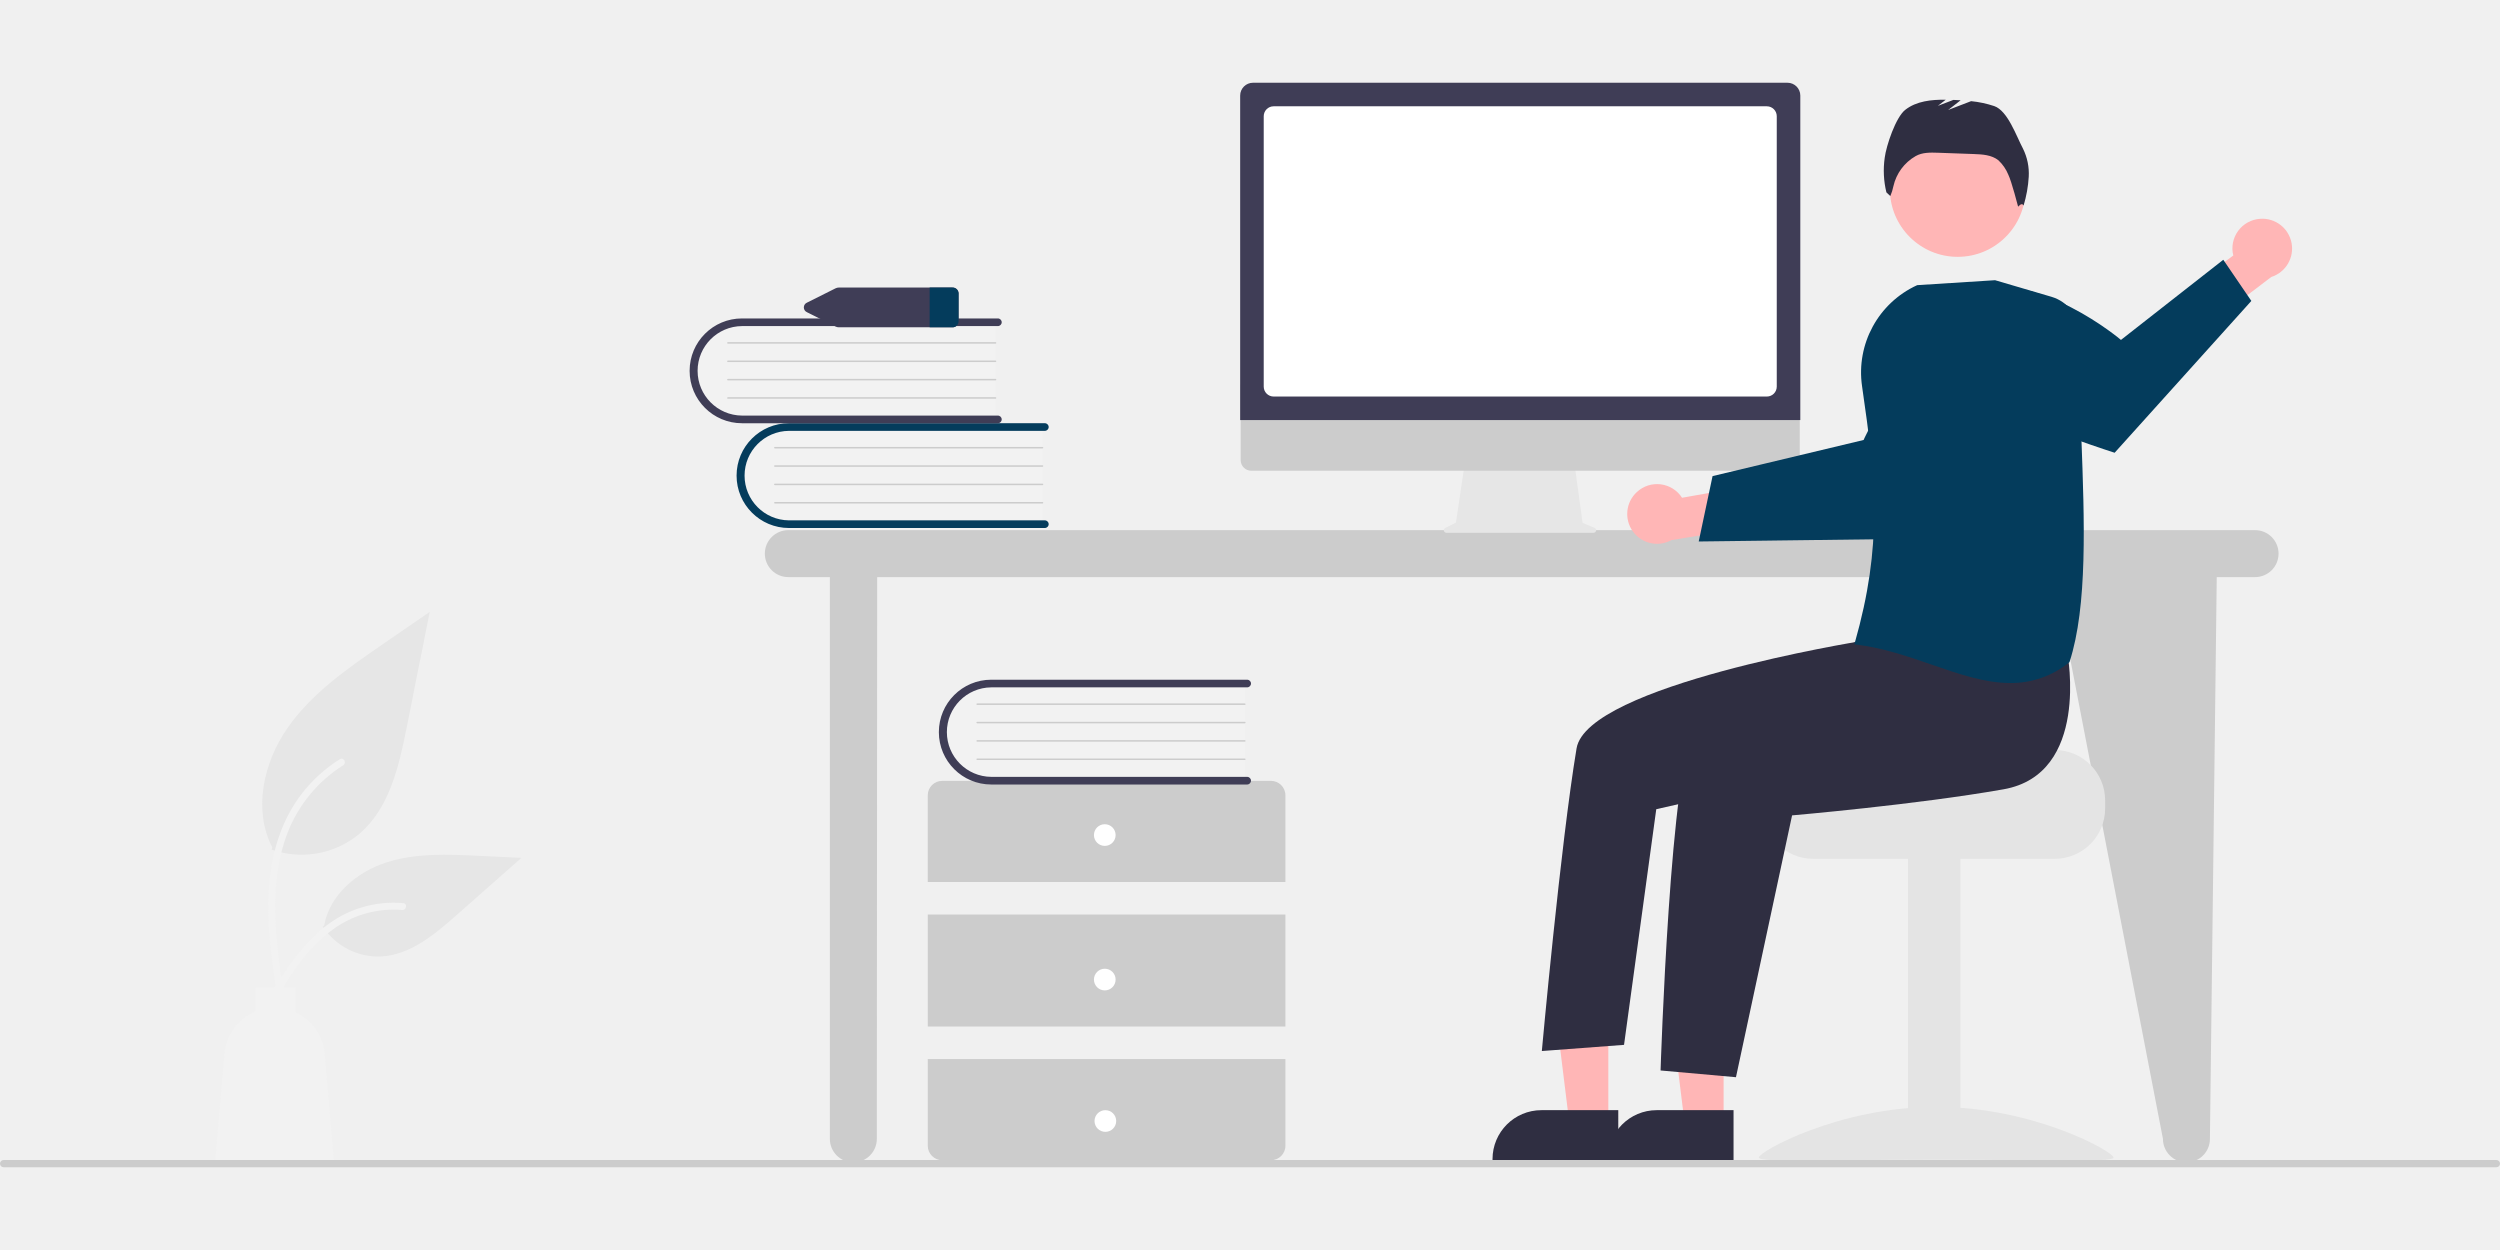
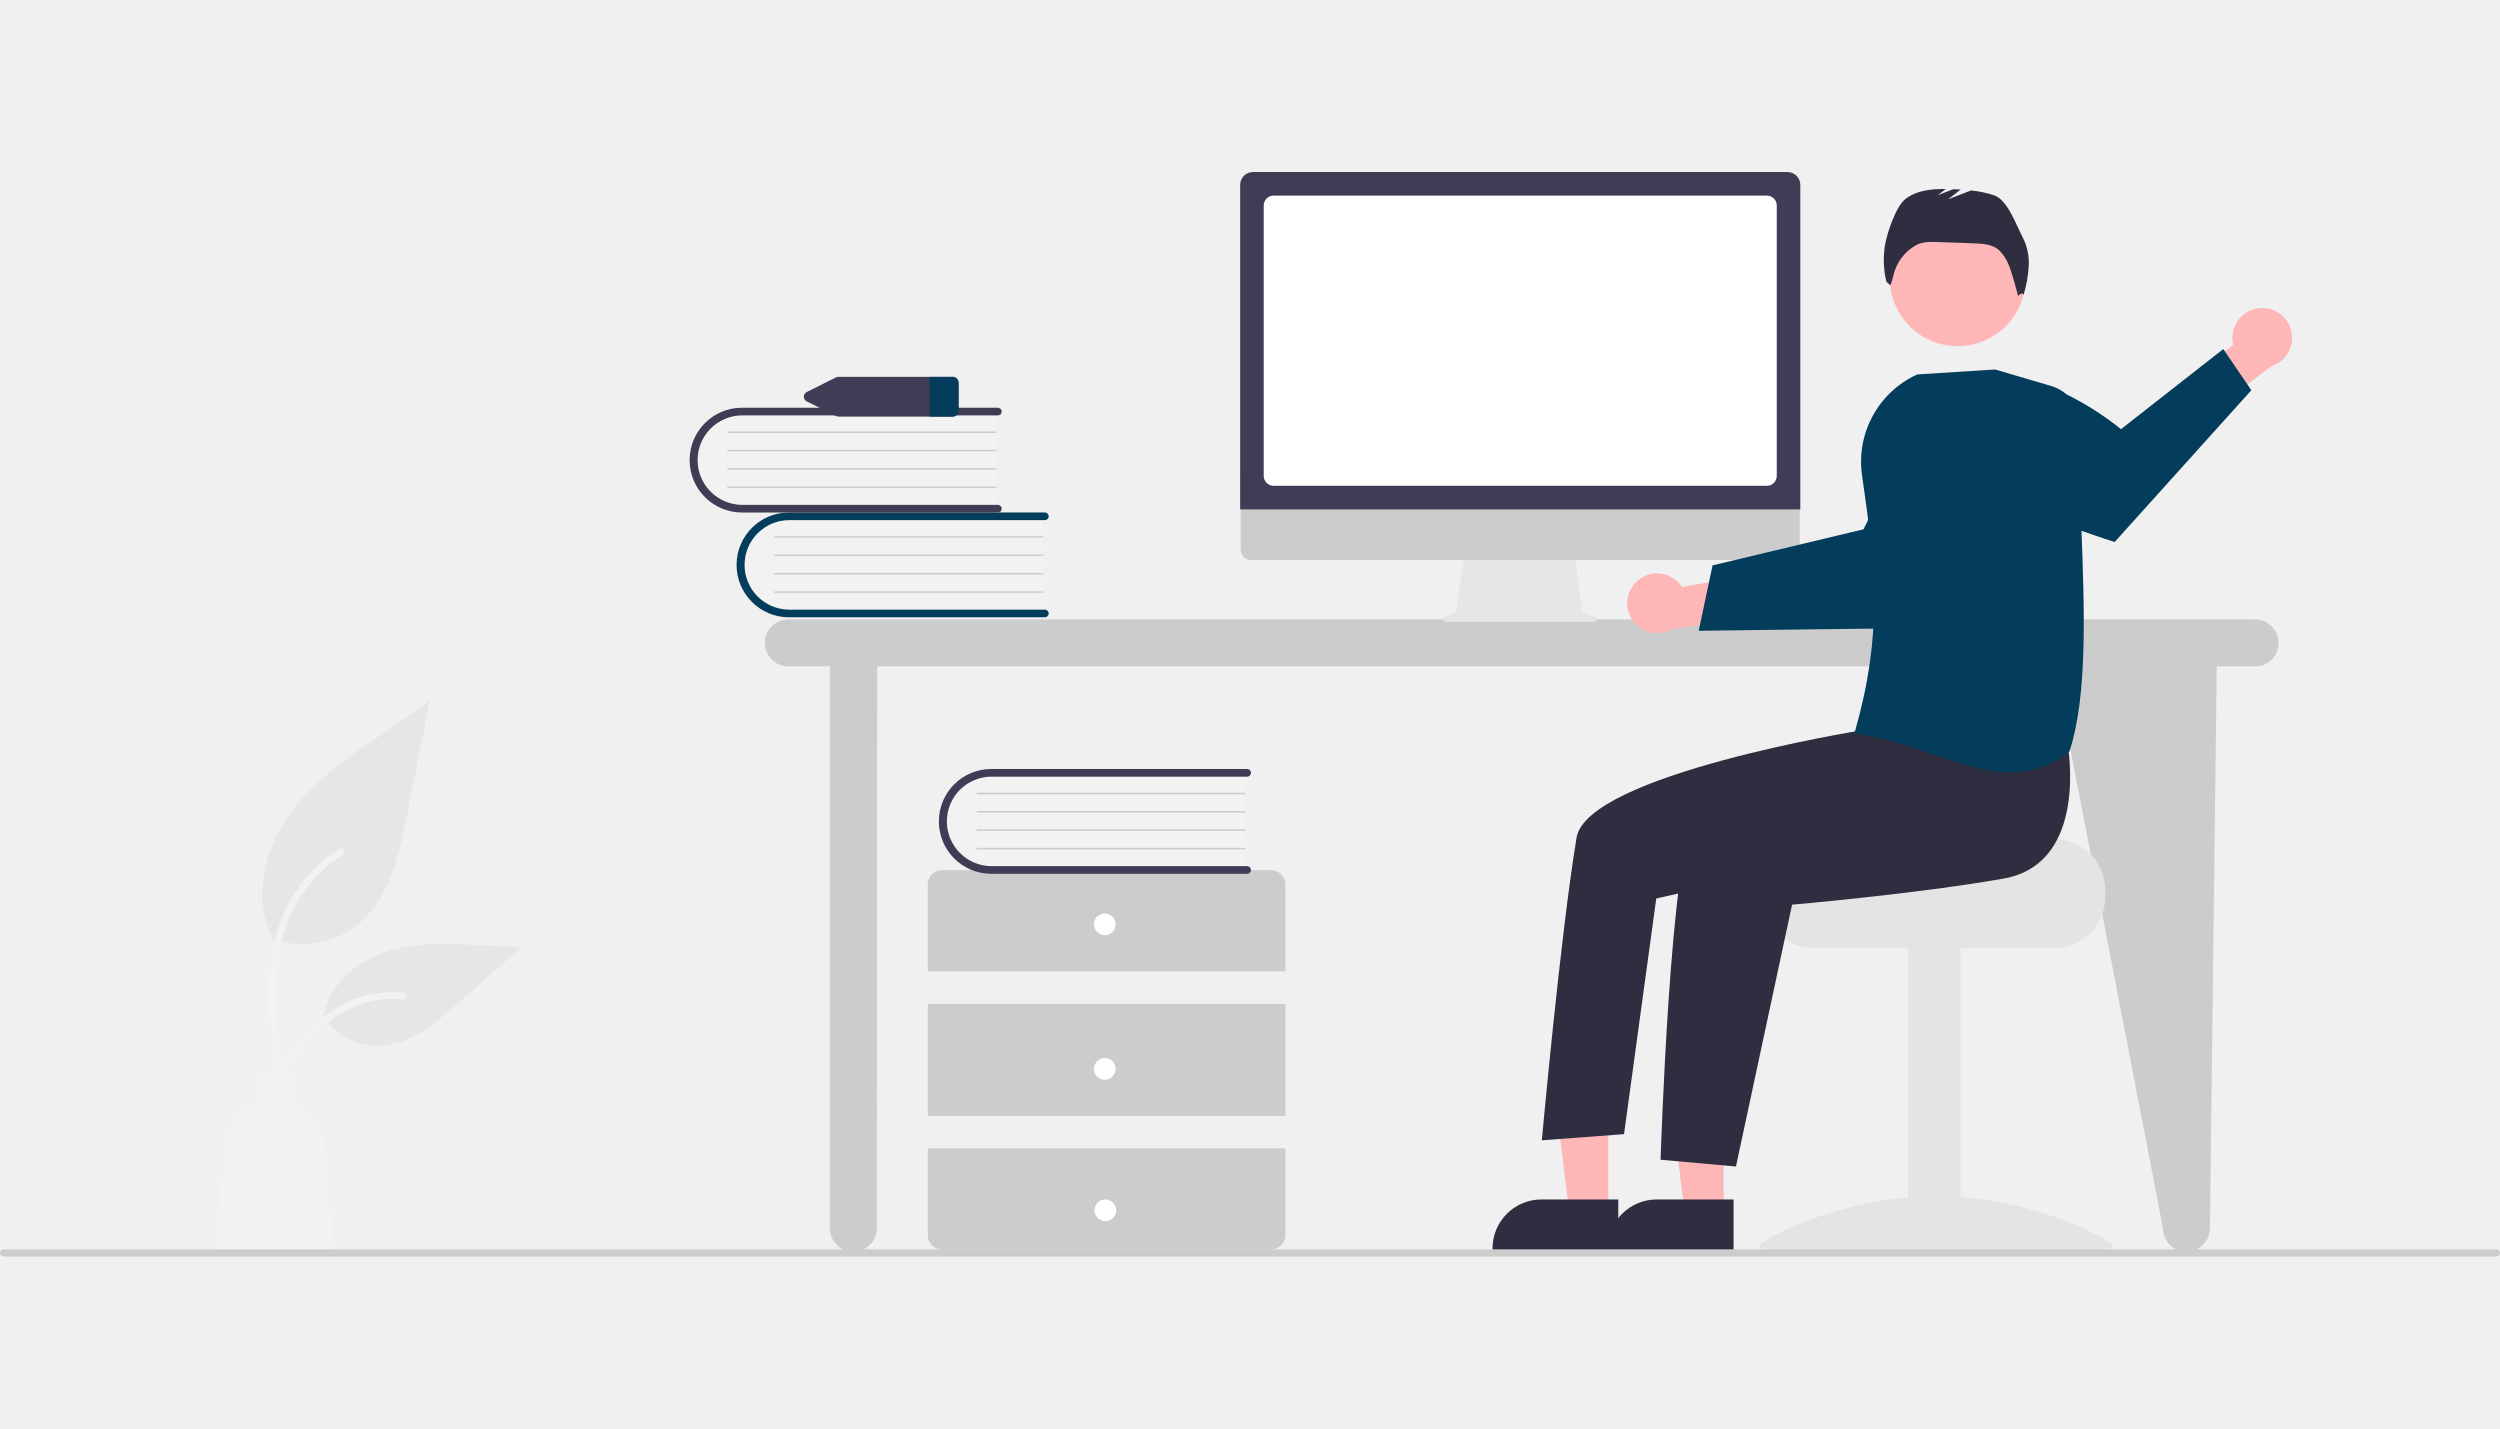
- <svg xmlns="http://www.w3.org/2000/svg" data-name="Layer 1" width="400" height="200" viewBox="0 0 979.327 424.837">
+ <svg xmlns="http://www.w3.org/2000/svg" data-name="Layer 1" width="350" height="200" viewBox="0 0 979.327 424.837">
  <path d="M993.718,412.839H419.142a9.199,9.199,0,0,0,0,18.398H435.417V651.303a9.199,9.199,0,0,0,18.398,0l.14-220.065h461.156l42.52,220.065a9.199,9.199,0,1,0,18.398,0l2.676-220.065h15.014a9.199,9.199,0,0,0,0-18.398Z" transform="translate(-110.3366 -237.5817)" fill="#ccc" />
  <path d="M518.737,371.85v38.955H421.141a19.489,19.489,0,1,1-1.355-38.955q.677-.024,1.355,0Z" transform="translate(-110.3366 -237.5817)" fill="#f2f2f2" />
  <path d="M521.134,410.506a1.499,1.499,0,0,1-1.498,1.498H419.403a20.526,20.526,0,0,1,0-41.052H519.636a1.498,1.498,0,1,1,0,2.997H419.403a17.53,17.53,0,0,0,0,35.059H519.636A1.499,1.499,0,0,1,521.134,410.506Z" transform="translate(-110.3366 -237.5817)" fill="#043c5c" />
  <path d="M518.737,380.84H413.859a.3.3,0,0,1-.006-.599H518.737a.3.3,0,0,1,0,.599Z" transform="translate(-110.3366 -237.5817)" fill="#ccc" />
  <path d="M518.737,388.032H413.859a.3.3,0,0,1-.006-.599H518.737a.3.3,0,0,1,0,.599Z" transform="translate(-110.3366 -237.5817)" fill="#ccc" />
  <path d="M518.737,395.223H413.859a.3.3,0,0,1-.006-.599H518.737a.3.3,0,0,1,0,.599Z" transform="translate(-110.3366 -237.5817)" fill="#ccc" />
  <path d="M518.737,402.415H413.859a.3.3,0,0,1-.006-.599H518.737a.3.3,0,0,1,0,.599Z" transform="translate(-110.3366 -237.5817)" fill="#ccc" />
  <path d="M500.339,330.809v38.955H402.743a19.489,19.489,0,0,1-1.355-38.955q.677-.024,1.355,0Z" transform="translate(-110.3366 -237.5817)" fill="#f2f2f2" />
  <path d="M502.737,369.464a1.499,1.499,0,0,1-1.498,1.498H401.005a20.526,20.526,0,0,1,0-41.052H501.239a1.498,1.498,0,1,1,0,2.997H401.005a17.53,17.53,0,0,0,0,35.059H501.239A1.499,1.499,0,0,1,502.737,369.464Z" transform="translate(-110.3366 -237.5817)" fill="#3f3d56" />
  <path d="M500.339,339.799H395.461a.3.3,0,0,1-.006-.599H500.339a.3.3,0,0,1,0,.599Z" transform="translate(-110.3366 -237.5817)" fill="#ccc" />
  <path d="M500.339,346.991H395.461a.3.3,0,0,1-.006-.599H500.339a.3.3,0,0,1,0,.599Z" transform="translate(-110.3366 -237.5817)" fill="#ccc" />
  <path d="M500.339,354.182H395.461a.3.3,0,0,1-.006-.599H500.339a.3.3,0,0,1,0,.599Z" transform="translate(-110.3366 -237.5817)" fill="#ccc" />
  <path d="M500.339,361.374H395.461a.3.3,0,0,1-.006-.599H500.339a.3.3,0,0,1,0,.599Z" transform="translate(-110.3366 -237.5817)" fill="#ccc" />
  <path d="M613.874,550.683V516.718a5.661,5.661,0,0,0-5.661-5.661H479.428a5.661,5.661,0,0,0-5.661,5.661v33.965Z" transform="translate(-110.3366 -237.5817)" fill="#ccc" />
  <rect x="363.431" y="325.839" width="140.106" height="43.872" fill="#ccc" />
  <path d="M473.768,620.029V653.994a5.661,5.661,0,0,0,5.661,5.661H608.213a5.661,5.661,0,0,0,5.661-5.661V620.029Z" transform="translate(-110.3366 -237.5817)" fill="#ccc" />
  <circle cx="432.776" cy="294.704" r="4.246" fill="#fff" />
  <circle cx="432.776" cy="351.312" r="4.246" fill="#fff" />
  <circle cx="433.004" cy="406.722" r="4.246" fill="#fff" />
  <path d="M597.989,472.331v38.955H500.393a19.489,19.489,0,0,1-1.356-38.955q.678-.024,1.356,0Z" transform="translate(-110.3366 -237.5817)" fill="#f2f2f2" />
  <path d="M600.386,510.986a1.499,1.499,0,0,1-1.498,1.498H498.655a20.526,20.526,0,0,1-.025-41.052H598.888a1.498,1.498,0,1,1,0,2.997H498.655a17.53,17.53,0,0,0,0,35.059H598.888A1.499,1.499,0,0,1,600.386,510.986Z" transform="translate(-110.3366 -237.5817)" fill="#3f3d56" />
  <path d="M597.989,481.32H493.111a.3.3,0,0,1-.006-.599H597.989a.3.3,0,0,1,0,.599Z" transform="translate(-110.3366 -237.5817)" fill="#ccc" />
  <path d="M597.989,488.512H493.111a.3.3,0,0,1-.006-.599H597.989a.3.3,0,0,1,0,.599Z" transform="translate(-110.3366 -237.5817)" fill="#ccc" />
  <path d="M597.989,495.703H493.111a.3.3,0,0,1-.006-.599H597.989a.3.3,0,0,1,0,.599Z" transform="translate(-110.3366 -237.5817)" fill="#ccc" />
  <path d="M597.989,502.895H493.111a.3.3,0,0,1-.006-.599H597.989a.3.3,0,0,1,0,.599Z" transform="translate(-110.3366 -237.5817)" fill="#ccc" />
  <path d="M483.367,317.814H438.902a2.747,2.747,0,0,0-1.217.283l-11.223,5.618a2.045,2.045,0,0,0,0,3.764l11.223,5.618a2.747,2.747,0,0,0,1.217.283h44.466a2.334,2.334,0,0,0,2.463-2.165v-11.237A2.334,2.334,0,0,0,483.367,317.814Z" transform="translate(-110.3366 -237.5817)" fill="#3f3d56" />
  <path d="M485.83,319.979v11.237a2.334,2.334,0,0,1-2.463,2.165h-8.859V317.814h8.859A2.334,2.334,0,0,1,485.83,319.979Z" transform="translate(-110.3366 -237.5817)" fill="#043c5c" />
  <path d="M216.781,537.993a35.34,35.34,0,0,0,34.126-6.011c11.953-10.032,15.7-26.56,18.749-41.864q4.509-22.633,9.019-45.266l-18.882,13.002c-13.579,9.35-27.464,18.999-36.866,32.542S209.421,522.426,216.975,537.08" transform="translate(-110.3366 -237.5817)" fill="#e6e6e6" />
  <path d="M218.395,592.797c-1.911-13.921-3.876-28.02-2.536-42.09,1.191-12.496,5.003-24.7,12.764-34.707a57.736,57.736,0,0,1,14.813-13.423c1.481-.935,2.845,1.413,1.37,2.343a54.888,54.888,0,0,0-21.711,26.196c-4.727,12.023-5.486,25.128-4.671,37.9.493,7.723,1.537,15.396,2.589,23.059a1.406,1.406,0,0,1-.948,1.669,1.365,1.365,0,0,1-1.669-.948Z" transform="translate(-110.3366 -237.5817)" fill="#f2f2f2" />
  <path d="M236.802,568.164a26.014,26.014,0,0,0,22.666,11.699c11.474-.545,21.04-8.553,29.651-16.156l25.47-22.488-16.857-.807c-12.122-.58-24.557-1.121-36.104,2.617s-22.195,12.735-24.306,24.686" transform="translate(-110.3366 -237.5817)" fill="#e6e6e6" />
  <path d="M212.994,600.8c9.199-16.276,19.868-34.365,38.933-40.147A43.445,43.445,0,0,1,268.302,558.962c1.739.15,1.304,2.83-.431,2.68a40.361,40.361,0,0,0-26.133,6.914c-7.369,5.016-13.106,11.988-17.962,19.383-2.974,4.529-5.639,9.251-8.303,13.966-.852,1.507-3.341.419-2.479-1.105Z" transform="translate(-110.3366 -237.5817)" fill="#f2f2f2" />
  <path d="M198.255,617.932a19.698,19.698,0,0,1,12.071-16.498v-9.41h15.782v9.706a19.688,19.688,0,0,1,11.414,16.202l3.711,43.138H194.544Z" transform="translate(-110.3366 -237.5817)" fill="#f2f2f2" />
  <path d="M734.973,411.955l-4.695-1.977-3.221-23.536h-42.889l-3.491,23.439-4.2,2.1a.997.997,0,0,0,.446,1.89h57.663A.997.997,0,0,0,734.973,411.955Z" transform="translate(-110.3366 -237.5817)" fill="#e6e6e6" />
  <path d="M811.19,389.574H600.507a4.174,4.174,0,0,1-4.165-4.174V355.691H815.354V385.4A4.174,4.174,0,0,1,811.19,389.574Z" transform="translate(-110.3366 -237.5817)" fill="#ccc" />
  <path d="M815.575,369.732H596.15V242.613a5.037,5.037,0,0,1,5.032-5.032h209.361a5.038,5.038,0,0,1,5.032,5.032Z" transform="translate(-110.3366 -237.5817)" fill="#3f3d56" />
  <path d="M802.469,360.506h-193.214a3.883,3.883,0,0,1-3.879-3.879V250.687a3.884,3.884,0,0,1,3.879-3.879h193.214a3.884,3.884,0,0,1,3.879,3.879V356.627A3.883,3.883,0,0,1,802.469,360.506Z" transform="translate(-110.3366 -237.5817)" fill="#fff" />
  <path d="M751.58,397.887a11.616,11.616,0,0,1,17.666,2.272l26.134-4.646,6.697,15.193-36.999,6.043a11.679,11.679,0,0,1-13.499-18.862Z" transform="translate(-110.3366 -237.5817)" fill="#ffb6b6" />
  <path d="M775.776,417.286l27.246-.34,3.449-.047,55.433-.698s15.053-14.361,28.161-29.146l-1.837-13.288A54.292,54.292,0,0,0,870.023,340.152C851.25,352.696,840.363,377.526,840.363,377.526l-34.37,8.221-3.438.822-21.356,5.103Z" transform="translate(-110.3366 -237.5817)" fill="#043c5c" />
  <path d="M915.25,498.962H864.392c0,2.179-55.594,3.948-55.594,3.948a20.309,20.309,0,0,0-3.332,3.158,19.597,19.597,0,0,0-4.58,12.633v3.158a19.746,19.746,0,0,0,19.739,19.739h94.625a19.756,19.756,0,0,0,19.739-19.739v-3.158A19.766,19.766,0,0,0,915.25,498.962Z" transform="translate(-110.3366 -237.5817)" fill="#e4e4e4" />
  <rect x="747.402" y="303.231" width="20.528" height="118.49" fill="#e4e4e4" />
  <path d="M799.312,658.581c0,2.218,31.107.858,69.48.858s69.48,1.36,69.48-.858-31.107-19.807-69.48-19.807S799.312,656.363,799.312,658.581Z" transform="translate(-110.3366 -237.5817)" fill="#e4e4e4" />
  <polygon points="675.186 407.461 659.908 407.46 652.64 348.531 675.188 348.532 675.186 407.461" fill="#ffb6b6" />
  <path d="M789.419,659.852l-49.262-.002v-.623a19.175,19.175,0,0,1,19.174-19.174h.001l30.088.001Z" transform="translate(-110.3366 -237.5817)" fill="#2f2e41" />
  <polygon points="630.031 407.461 614.753 407.46 607.485 348.531 630.033 348.532 630.031 407.461" fill="#ffb6b6" />
  <path d="M744.264,659.852l-49.262-.002v-.623a19.175,19.175,0,0,1,19.174-19.174h.001l30.088.001Z" transform="translate(-110.3366 -237.5817)" fill="#2f2e41" />
  <circle cx="766.887" cy="41.636" r="26.564" fill="#ffb6b6" />
  <path d="M920.217,461.224s8.913,47.131-25,53.132-82.866,10.22-82.866,10.22L790.367,627.143l-29.534-2.637s3.928-123.467,13.588-133.127,70.712-38.583,70.712-38.583Z" transform="translate(-110.3366 -237.5817)" fill="#2f2e41" />
  <path d="M853.983,441.471,839.151,456.351s-107.094,17.25-111.226,41.985c-6.237,37.344-13.605,118.552-13.605,118.552l32.199-2.415,12.626-92.311,51.518-11.719L869.277,478.5Z" transform="translate(-110.3366 -237.5817)" fill="#2f2e41" />
  <path d="M902.785,263.361c-2.622-4.948-5.954-14.808-11.247-16.637a42.077,42.077,0,0,0-9.058-1.93l-8.996,3.46,4.896-3.808q-1.43-.085-2.858-.139l-6.07,2.335,3.105-2.415c-5.659-.058-11.5.53-15.885,3.975-3.738,2.937-7.442,14.062-8.041,18.778a35.917,35.917,0,0,0,.66,13.531l1.537,1.462a18.859,18.859,0,0,0,1.206-3.839,18.181,18.181,0,0,1,8.703-11.806l.084-.047c2.578-1.451,5.707-1.384,8.663-1.278l14.042.505c3.378.122,7.016.335,9.65,2.454a15.888,15.888,0,0,1,3.858,5.589c1.309,2.641,3.866,12.604,3.866,12.604s1.447-1.881,2.14-.481a48.398,48.398,0,0,0,2.014-11.233A22.009,22.009,0,0,0,902.785,263.361Z" transform="translate(-110.3366 -237.5817)" fill="#2f2e41" />
  <path d="M995.694,290.883A11.616,11.616,0,0,0,985.181,305.261l-21.361,15.757,6.41,15.317,29.854-22.676a11.679,11.679,0,0,0-4.389-22.776Z" transform="translate(-110.3366 -237.5817)" fill="#ffb6b6" />
  <path d="M992.256,323.052l-53.551,59.474s-25.609-8.198-45.415-17.086l-8.898-27.328a54.343,54.343,0,0,1-2.601-19.664c27.456-7.306,59.391,19.879,59.391,19.879l40.085-31.399Z" transform="translate(-110.3366 -237.5817)" fill="#043c5c" />
  <path d="M867.301,465.617c-9.554-3.3-19.433-6.713-30.089-7.994l-.458-.055.126-.443c11.031-38.731,8.278-63.507,2.872-100.723a37.591,37.591,0,0,1,21.548-39.501l.065-.03,30.434-1.934.069-.004,22.134,6.51a15.183,15.183,0,0,1,10.867,14.831c-.24,12.239.269,25.904.807,40.371,1.208,32.456,2.457,66.016-4.63,87.792l-.037.114-.095.074a36.099,36.099,0,0,1-23.081,8.108C887.901,472.732,877.762,469.23,867.301,465.617Z" transform="translate(-110.3366 -237.5817)" fill="#043c5c" />
  <path d="M1088.248,662.418H111.752a1.415,1.415,0,1,1,0-2.83h976.496a1.415,1.415,0,1,1,0,2.83Z" transform="translate(-110.3366 -237.5817)" fill="#ccc" />
</svg>
